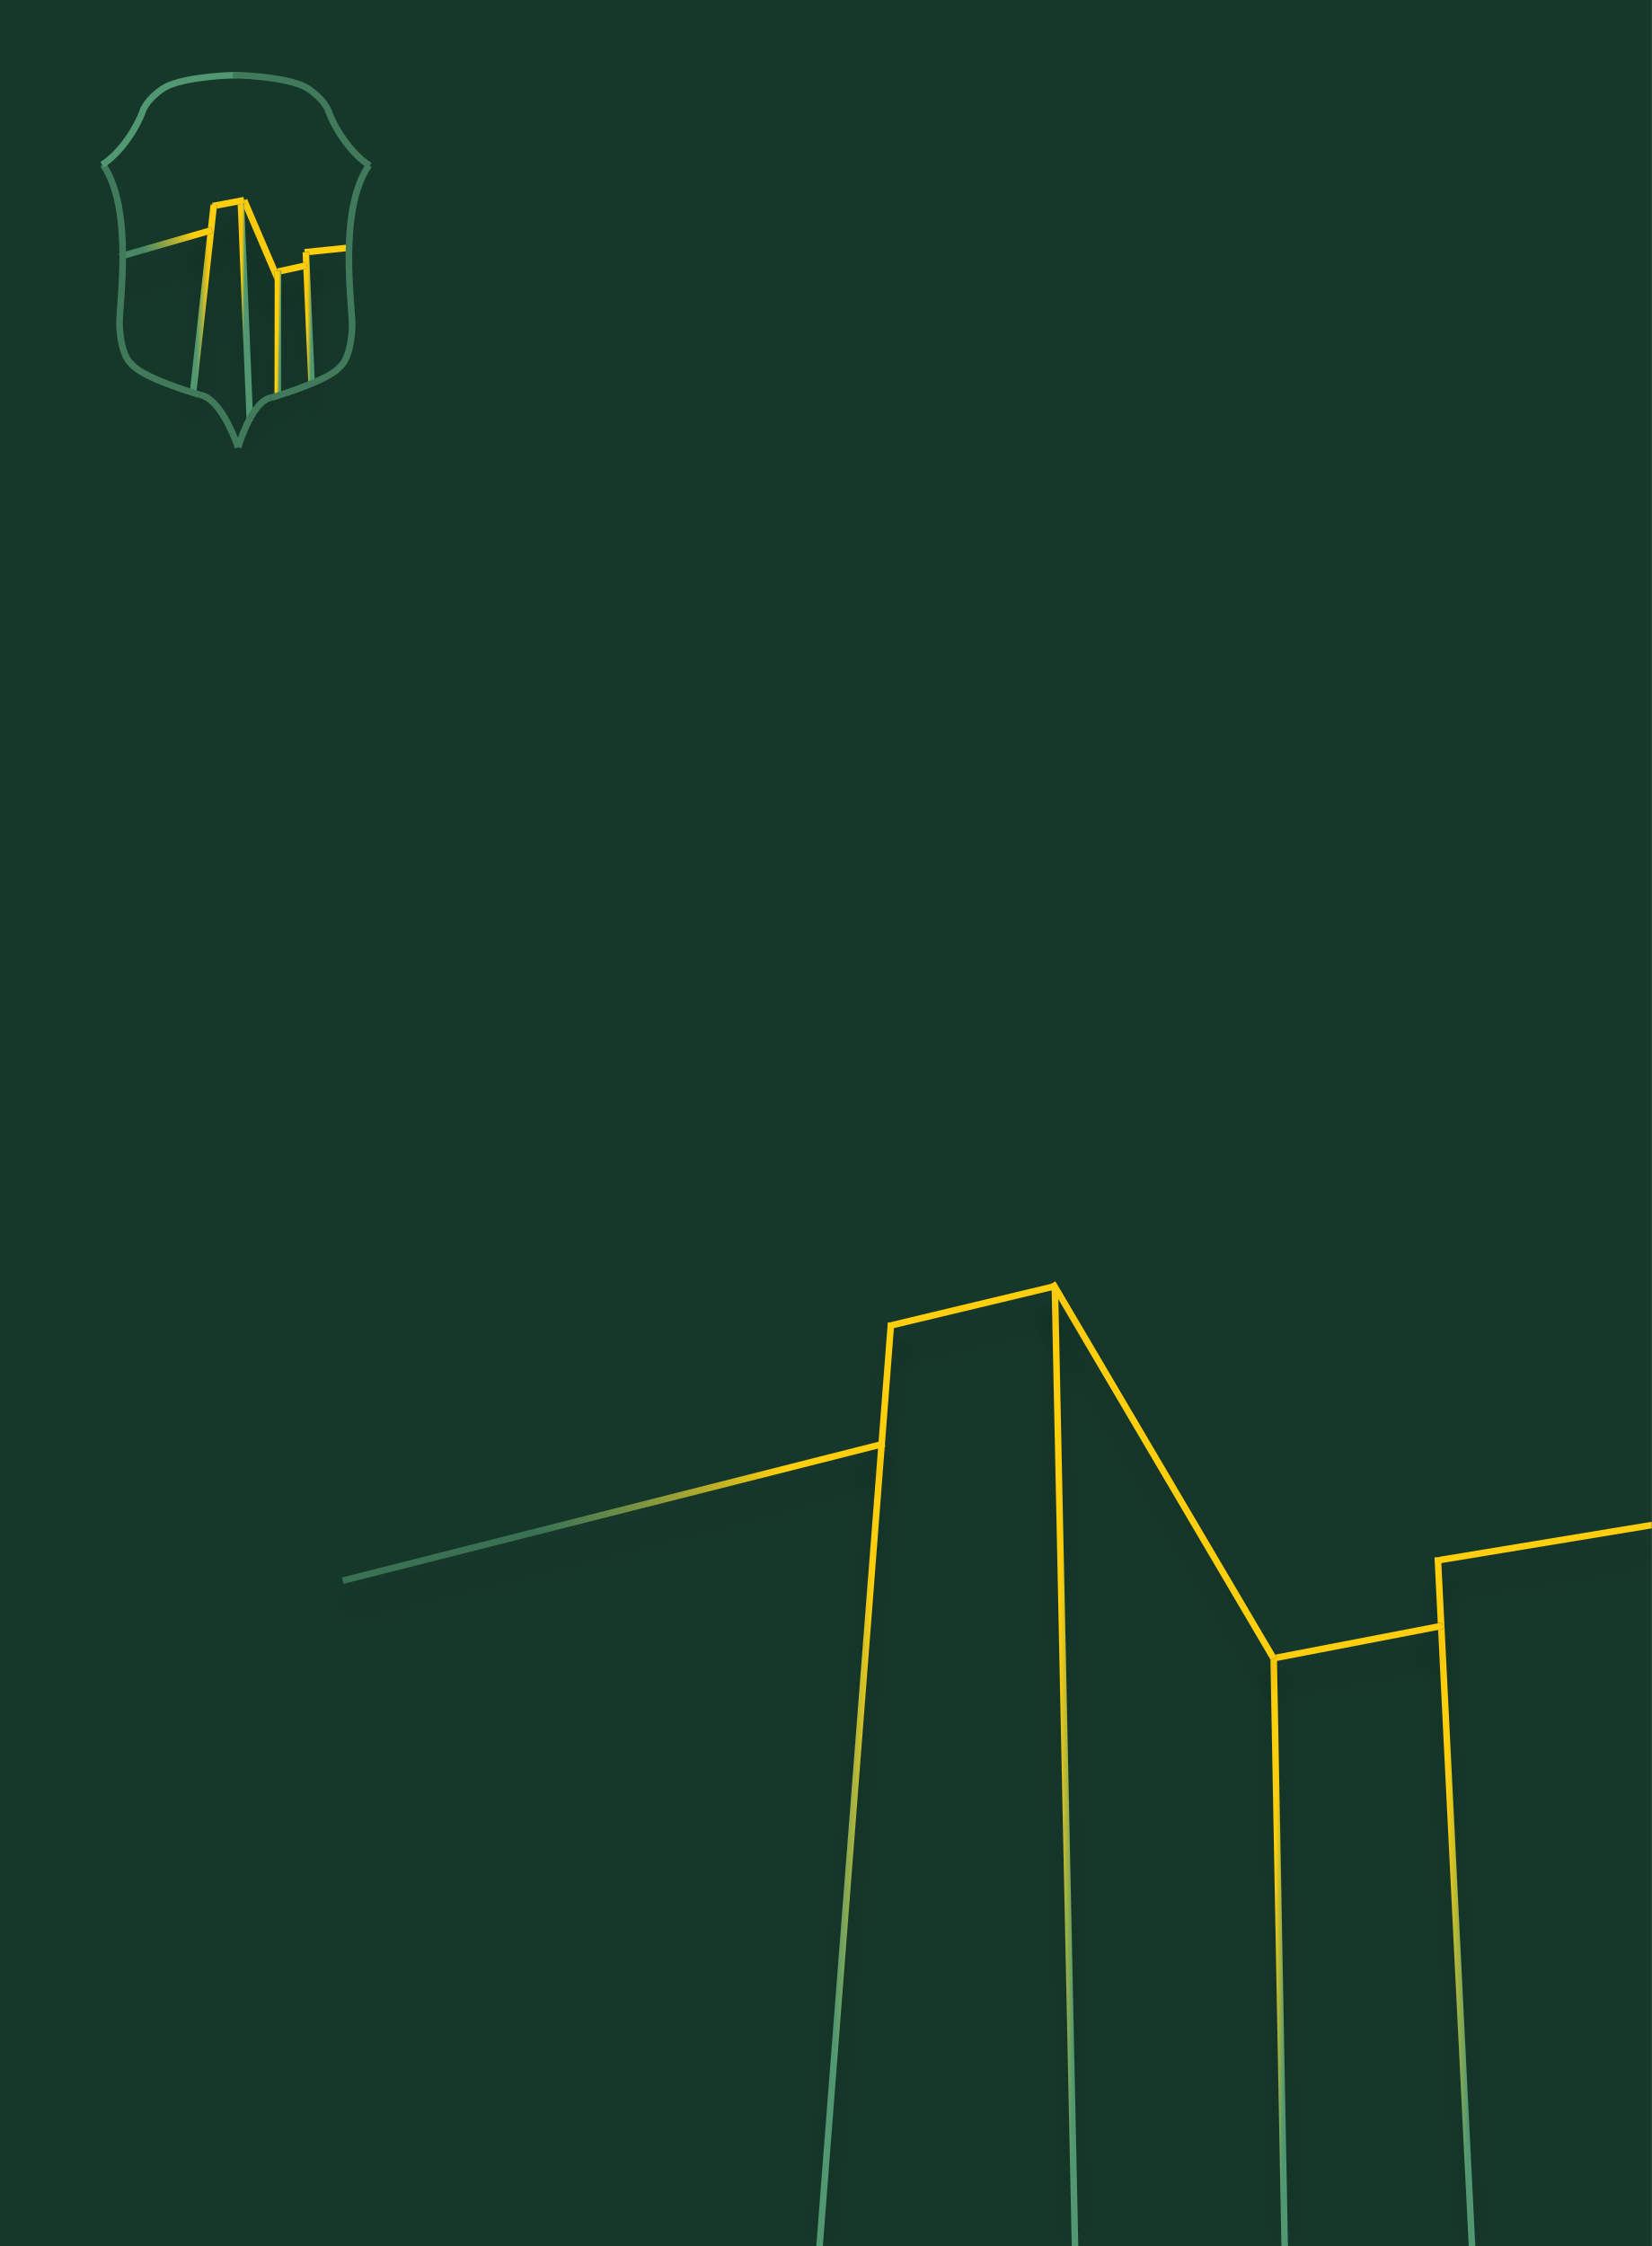
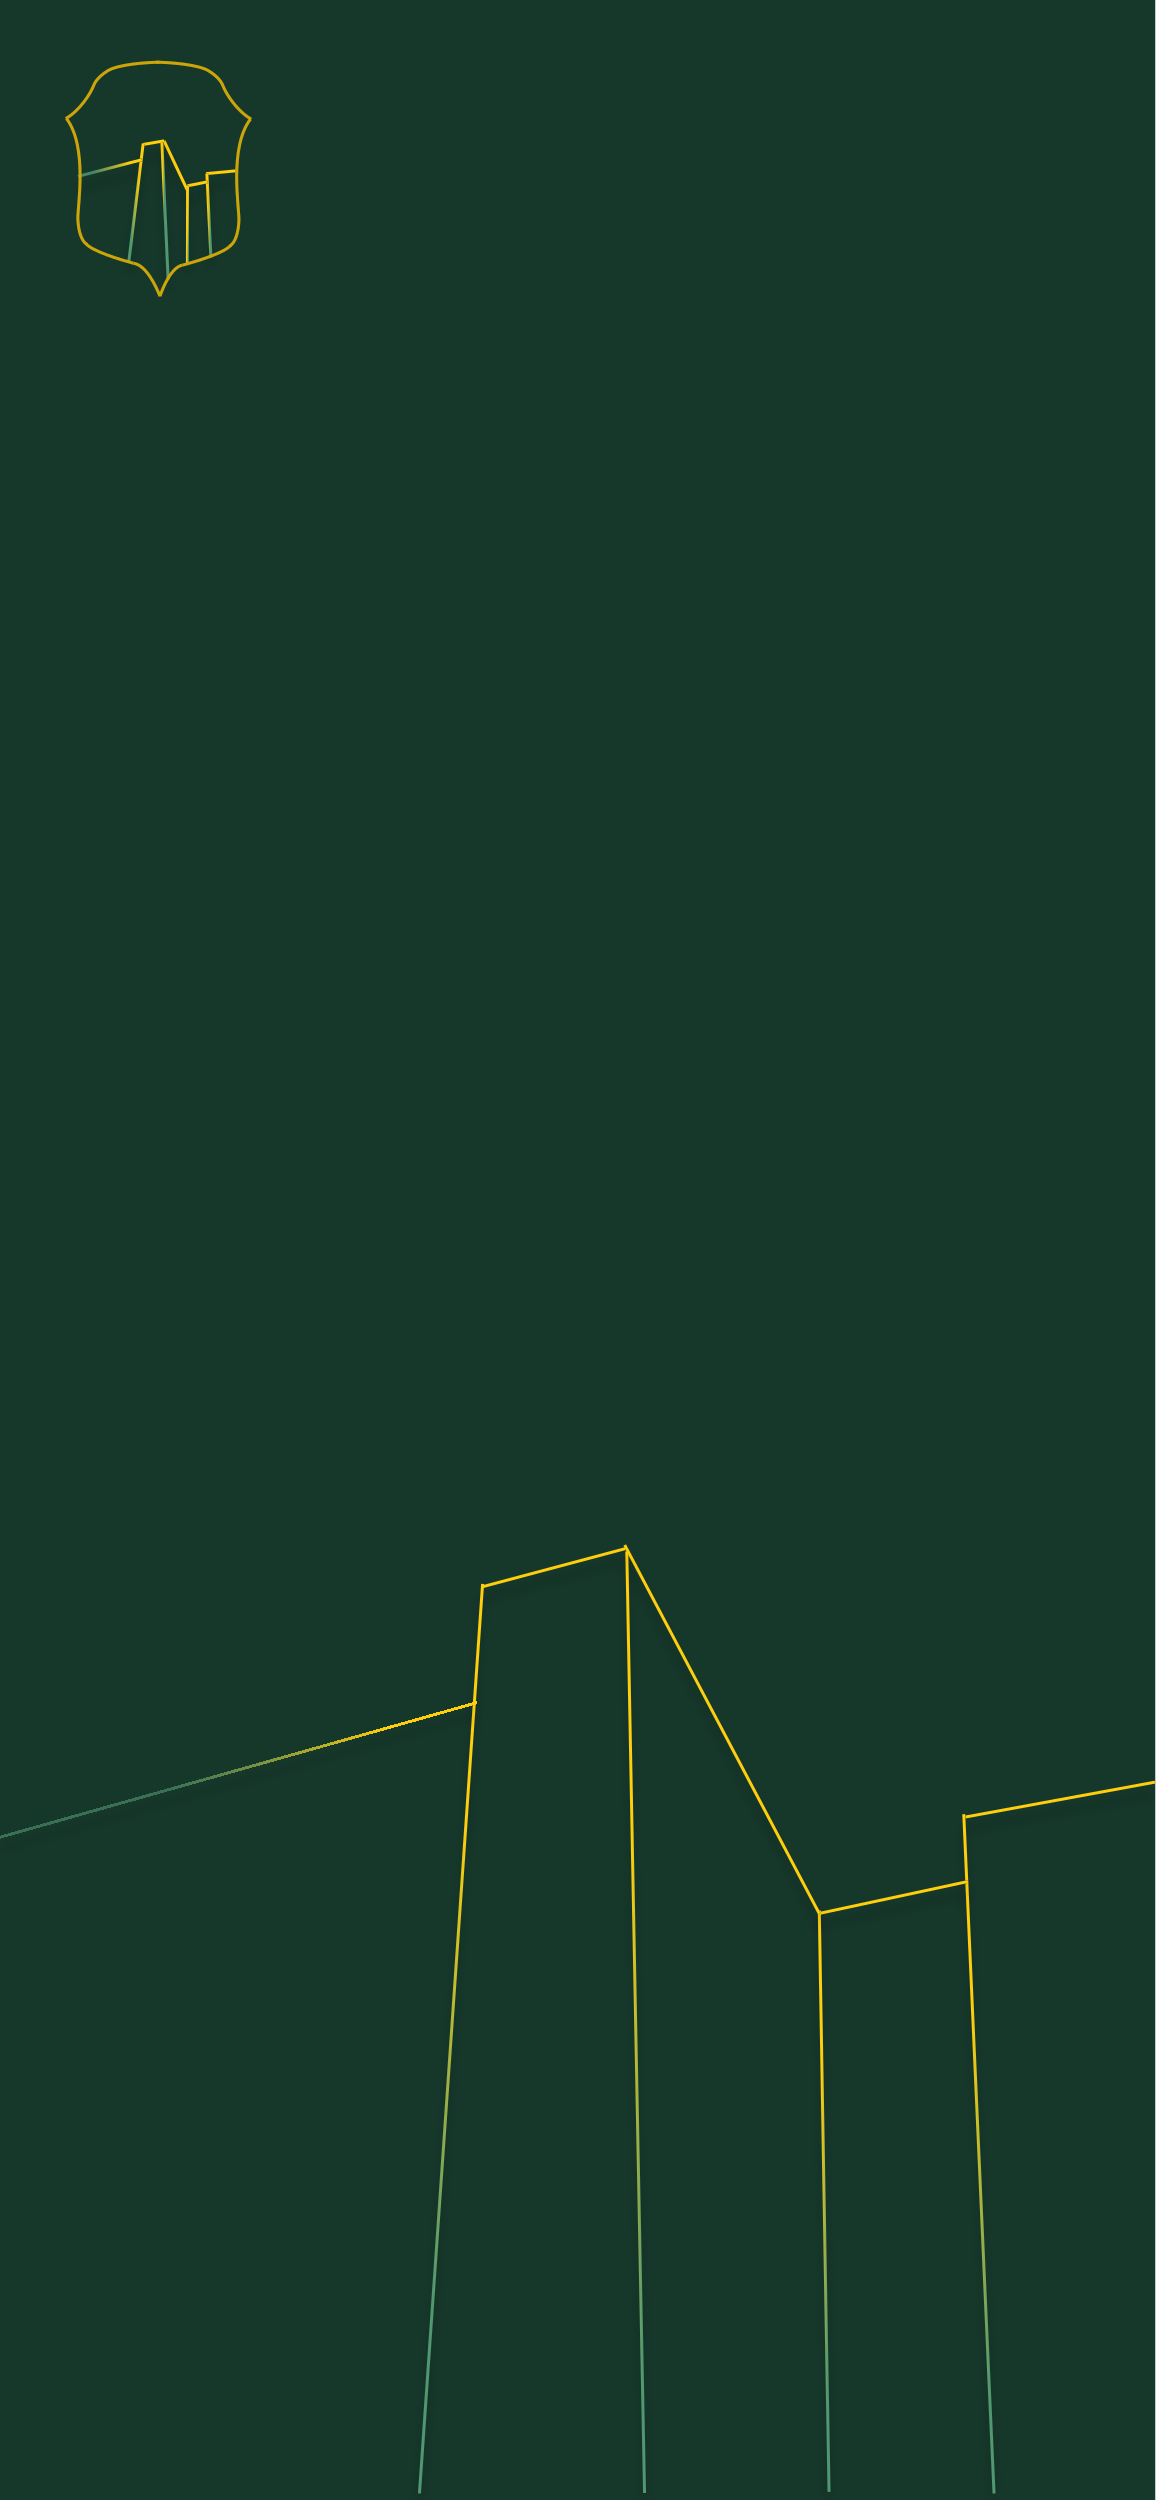
- <svg xmlns="http://www.w3.org/2000/svg" width="253" height="344" viewBox="0 0 253 344" fill="none">
-   <g clip-path="url(#clip0_602_2)">
-     <path d="M253 0H0V344H253V0Z" fill="#16382B" stroke="#16382B" />
-     <g filter="url(#filter0_d_602_2)">
-       <path d="M253.497 233.5L220.556 238.935" stroke="#16382B" />
-       <path d="M253.497 233.5L220.556 238.935" stroke="#FFCE0C" />
-     </g>
-     <g filter="url(#filter1_d_602_2)">
-       <path d="M220.232 238.5L225.5 344.5" stroke="url(#paint0_linear_602_2)" />
-     </g>
-     <g filter="url(#filter2_d_602_2)">
-       <path d="M220.964 249L195 254" stroke="#16382B" />
-       <path d="M220.964 249L195 254" stroke="#FFCE0C" />
-     </g>
-     <g filter="url(#filter3_d_602_2)">
-       <path d="M195.087 253.503L196.784 344.247" stroke="url(#paint1_linear_602_2)" />
-     </g>
-     <g filter="url(#filter4_d_602_2)">
-       <path d="M161.225 196.5L195.09 254.016" stroke="#16382B" />
-       <path d="M161.225 196.5L195.09 254.016" stroke="#FFCE0C" />
-     </g>
-     <g filter="url(#filter5_d_602_2)">
-       <path d="M161.585 197.5L164.674 344.427" stroke="url(#paint2_linear_602_2)" />
-     </g>
-     <g filter="url(#filter6_d_602_2)">
-       <path d="M161.296 197.072L136.5 203" stroke="#FFCE0C" />
-     </g>
-     <g filter="url(#filter7_d_602_2)">
-       <path d="M136.49 202.57L125.5 344.497" stroke="url(#paint3_linear_602_2)" />
-     </g>
-     <g filter="url(#filter8_d_602_2)">
-       <path d="M135.5 221.094L94 231.594L52.5 242.094" stroke="url(#paint4_linear_602_2)" />
-     </g>
-     <g filter="url(#filter9_d_602_2)">
-       <path d="M53.223 37.964L46.68 38.636" stroke="#16382B" />
-       <path d="M53.223 37.964L46.68 38.636" stroke="#FFCE0C" />
-     </g>
-     <g filter="url(#filter10_d_602_2)">
-       <path d="M46.849 38.61L47.744 59.077" stroke="#16382B" />
-       <path d="M46.849 38.61L47.744 59.077" stroke="url(#paint5_linear_602_2)" />
-     </g>
-     <g filter="url(#filter11_d_602_2)">
-       <path d="M46.974 40.637L42.562 41.603" stroke="#16382B" />
-       <path d="M46.974 40.637L42.562 41.603" stroke="#FFCE0C" />
-     </g>
-     <g filter="url(#filter12_d_602_2)">
-       <path d="M37.384 30.656L42.547 42.714" stroke="#16382B" />
-       <path d="M37.384 30.656L42.547 42.714" stroke="#FFCE0C" />
-     </g>
-     <g filter="url(#filter13_d_602_2)">
-       <path d="M36.883 30.693L38.276 64.429" stroke="#16382B" />
-       <path d="M36.883 30.693L38.276 64.429" stroke="url(#paint6_linear_602_2)" />
-     </g>
-     <g filter="url(#filter14_d_602_2)">
-       <path d="M37.384 30.656L32.582 31.565" stroke="#16382B" />
-       <path d="M37.384 30.656L32.582 31.565" stroke="url(#paint7_linear_602_2)" />
-     </g>
-     <g filter="url(#filter15_d_602_2)">
-       <path d="M32.753 31.361L29.548 60.34" stroke="#16382B" />
-       <path d="M32.753 31.361L29.548 60.34" stroke="url(#paint8_linear_602_2)" />
-     </g>
-     <g filter="url(#filter16_d_602_2)">
-       <path d="M32.451 35.249L25.399 37.276L18.347 39.304" stroke="#16382B" />
-       <path d="M32.451 35.249L25.399 37.276L18.347 39.304" stroke="url(#paint9_linear_602_2)" />
-     </g>
-     <g filter="url(#filter17_d_602_2)">
-       <path d="M42.576 41.507L42.546 60.357" stroke="#16382B" />
-       <path d="M42.576 41.507L42.546 60.357" stroke="url(#paint10_linear_602_2)" />
-     </g>
-     <path d="M15.779 25.211C20.564 32.149 18.203 46.83 18.308 49.693C18.412 52.556 19.046 54.904 20.217 55.825" stroke="#519872" />
-     <path d="M15.779 25.211C20.564 32.149 18.203 46.83 18.308 49.693C18.412 52.556 19.046 54.904 20.217 55.825" stroke="black" stroke-opacity="0.2" />
-     <path d="M15.639 25.232C18.784 23.263 21.143 19.057 21.798 17.2C21.973 16.639 22.637 15.127 24.943 13.573C27.249 12.018 33.504 11.543 36.343 11.5" stroke="#519872" />
-     <path d="M36.475 68.5C35.627 66.181 33.471 60.913 30.578 60.468" stroke="#519872" />
-     <path d="M36.475 68.5C35.627 66.181 33.471 60.913 30.578 60.468" stroke="black" stroke-opacity="0.2" />
-     <path d="M30.578 60.468C27.675 59.604 21.332 57.485 20.095 55.675" stroke="#519872" />
-     <path d="M30.578 60.468C27.675 59.604 21.332 57.485 20.095 55.675" stroke="black" stroke-opacity="0.2" />
-     <path d="M56.499 25.337C51.654 32.339 54.045 47.154 53.939 50.044C53.833 52.933 53.191 55.302 52.005 56.232" stroke="#519872" />
-     <path d="M56.499 25.337C51.654 32.339 54.045 47.154 53.939 50.044C53.833 52.933 53.191 55.302 52.005 56.232" stroke="black" stroke-opacity="0.2" />
-     <path d="M56.641 25.358C53.456 23.371 51.068 19.126 50.404 17.252C50.227 16.686 49.555 15.161 47.22 13.592C44.885 12.023 38.551 11.544 35.676 11.5" stroke="#519872" />
-     <path d="M56.641 25.358C53.456 23.371 51.068 19.126 50.404 17.252C50.227 16.686 49.555 15.161 47.22 13.592C44.885 12.023 38.551 11.544 35.676 11.5" stroke="black" stroke-opacity="0.2" />
-     <path d="M36.475 68.5C37.18 66.16 39.08 61.367 41.486 60.917" stroke="#519872" />
-     <path d="M36.475 68.5C37.18 66.16 39.08 61.367 41.486 60.917" stroke="black" stroke-opacity="0.2" />
-     <path d="M41.514 60.917C44.454 60.046 50.877 57.907 52.129 56.08" stroke="#519872" />
-     <path d="M41.514 60.917C44.454 60.046 50.877 57.907 52.129 56.08" stroke="black" stroke-opacity="0.2" />
+ <svg xmlns="http://www.w3.org/2000/svg" width="390" height="844" viewBox="0 0 390 844" fill="none">
+   <g clip-path="url(#clip0_607_37)">
+     <rect width="390" height="844" fill="white" />
+     <rect width="390" height="844" fill="#16382B" />
+     <g filter="url(#filter0_d_607_37)">
+       <path d="M79.569 57.678L69.584 58.609" stroke="#16382B" />
+       <path d="M79.569 57.678L69.584 58.609" stroke="#FFCE0C" />
+     </g>
+     <g filter="url(#filter1_d_607_37)">
+       <path d="M69.842 58.573L71.208 86.94" stroke="#16382B" />
+       <path d="M69.842 58.573L71.208 86.94" stroke="url(#paint0_linear_607_37)" />
+     </g>
+     <g filter="url(#filter2_d_607_37)">
+       <path d="M70.031 61.383L63.298 62.721" stroke="#16382B" />
+       <path d="M70.031 61.383L63.298 62.721" stroke="#FFCE0C" />
+     </g>
+     <g filter="url(#filter3_d_607_37)">
+       <path d="M55.397 47.549L63.276 64.262" stroke="#16382B" />
+       <path d="M55.397 47.549L63.276 64.262" stroke="#FFCE0C" />
+     </g>
+     <g filter="url(#filter4_d_607_37)">
+       <path d="M54.633 47.601L56.759 94.357" stroke="#16382B" />
+       <path d="M54.633 47.601L56.759 94.357" stroke="url(#paint1_linear_607_37)" />
+     </g>
+     <g filter="url(#filter5_d_607_37)">
+       <path d="M55.397 47.549L48.069 48.809" stroke="#16382B" />
+       <path d="M55.397 47.549L48.069 48.809" stroke="url(#paint2_linear_607_37)" />
+     </g>
+     <g filter="url(#filter6_d_607_37)">
+       <path d="M48.33 48.527L43.439 88.69" stroke="#16382B" />
+       <path d="M48.33 48.527L43.439 88.69" stroke="url(#paint3_linear_607_37)" />
+     </g>
+     <g filter="url(#filter7_d_607_37)">
+       <path d="M47.868 53.915L37.106 56.725L26.344 59.535" stroke="#16382B" />
+       <path d="M47.868 53.915L37.106 56.725L26.344 59.535" stroke="url(#paint4_linear_607_37)" />
+     </g>
+     <g filter="url(#filter8_d_607_37)">
+       <path d="M63.321 62.588L63.275 88.714" stroke="#16382B" />
+       <path d="M63.321 62.588L63.275 88.714" stroke="url(#paint5_linear_607_37)" />
+     </g>
+     <path d="M22.426 40.004C29.729 49.619 26.125 69.966 26.285 73.934C26.445 77.903 27.412 81.156 29.199 82.433" stroke="#FFCE0C" />
+     <path d="M22.426 40.004C29.729 49.619 26.125 69.966 26.285 73.934C26.445 77.903 27.412 81.156 29.199 82.433" stroke="black" stroke-opacity="0.2" />
+     <path d="M22.212 40.032C27.012 37.303 30.612 31.474 31.611 28.9C31.878 28.122 32.891 26.027 36.411 23.873C39.931 21.718 49.476 21.06 53.809 21" stroke="#FFCE0C" />
+     <path d="M22.212 40.032C27.012 37.303 30.612 31.474 31.611 28.9C31.878 28.122 32.891 26.027 36.411 23.873C39.931 21.718 49.476 21.06 53.809 21" stroke="black" stroke-opacity="0.2" />
+     <path d="M54.009 100C52.715 96.786 49.426 89.485 45.01 88.868" stroke="#FFCE0C" />
+     <path d="M54.009 100C52.715 96.786 49.426 89.485 45.01 88.868" stroke="black" stroke-opacity="0.2" />
+     <path d="M45.01 88.868C40.58 87.671 30.899 84.733 29.012 82.225" stroke="#FFCE0C" />
+     <path d="M45.01 88.868C40.58 87.671 30.899 84.733 29.012 82.225" stroke="black" stroke-opacity="0.2" />
+     <path d="M84.569 40.178C77.174 49.882 80.824 70.415 80.662 74.42C80.499 78.425 79.52 81.708 77.71 82.996" stroke="#FFCE0C" />
+     <path d="M84.569 40.178C77.174 49.882 80.824 70.415 80.662 74.42C80.499 78.425 79.52 81.708 77.71 82.996" stroke="black" stroke-opacity="0.2" />
+     <path d="M84.785 40.206C79.925 37.452 76.28 31.57 75.267 28.973C74.997 28.187 73.971 26.073 70.407 23.899C66.843 21.725 57.177 21.06 52.79 21" stroke="#FFCE0C" />
+     <path d="M84.785 40.206C79.925 37.452 76.28 31.57 75.267 28.973C74.997 28.187 73.971 26.073 70.407 23.899C66.843 21.725 57.177 21.06 52.79 21" stroke="black" stroke-opacity="0.2" />
+     <path d="M54.01 100C55.086 96.756 57.986 90.114 61.657 89.491" stroke="#FFCE0C" />
+     <path d="M54.01 100C55.086 96.756 57.986 90.114 61.657 89.491" stroke="black" stroke-opacity="0.2" />
+     <path d="M61.7 89.491C66.186 88.283 75.988 85.318 77.899 82.787" stroke="#FFCE0C" />
+     <path d="M61.7 89.491C66.186 88.283 75.988 85.318 77.899 82.787" stroke="black" stroke-opacity="0.2" />
+     <g filter="url(#filter9_d_607_37)">
+       <path d="M389.891 601.65L325.993 613.409" stroke="#16382B" />
+       <path d="M389.891 601.65L325.993 613.409" stroke="#FFCE0C" />
+     </g>
+     <g filter="url(#filter10_d_607_37)">
+       <path d="M325.365 612.468L335.584 841.796" stroke="url(#paint6_linear_607_37)" />
+     </g>
+     <g filter="url(#filter11_d_607_37)">
+       <path d="M326.785 635.184L276.42 646.001" stroke="#16382B" />
+       <path d="M326.785 635.184L276.42 646.001" stroke="#FFCE0C" />
+     </g>
+     <g filter="url(#filter12_d_607_37)">
+       <path d="M276.588 644.926L279.88 841.247" stroke="url(#paint7_linear_607_37)" />
+     </g>
+     <g filter="url(#filter13_d_607_37)">
+       <path d="M210.904 521.602L276.594 646.035" stroke="#16382B" />
+       <path d="M210.904 521.602L276.594 646.035" stroke="#FFCE0C" />
+     </g>
+     <g filter="url(#filter14_d_607_37)">
+       <path d="M211.602 523.765L217.594 841.638" stroke="url(#paint8_linear_607_37)" />
+     </g>
+     <g filter="url(#filter15_d_607_37)">
+       <path d="M211.041 522.839L162.942 535.664" stroke="#FFCE0C" />
+     </g>
+     <g filter="url(#filter16_d_607_37)">
+       <path d="M162.923 534.734L141.604 841.788" stroke="url(#paint9_linear_607_37)" />
+     </g>
+     <g filter="url(#filter17_d_607_37)">
+       <path d="M161.002 574.809L80.501 597.526L-0 620.242" stroke="url(#paint10_linear_607_37)" shape-rendering="crispEdges" />
+     </g>
  </g>
  <defs>
-     <filter id="filter0_d_602_2" x="216.475" y="233.007" width="41.104" height="14.422" filterUnits="userSpaceOnUse" color-interpolation-filters="sRGB">
-       <feFlood flood-opacity="0" result="BackgroundImageFix" />
-       <feColorMatrix in="SourceAlpha" type="matrix" values="0 0 0 0 0 0 0 0 0 0 0 0 0 0 0 0 0 0 127 0" result="hardAlpha" />
-       <feOffset dy="4" />
-       <feGaussianBlur stdDeviation="2" />
-       <feComposite in2="hardAlpha" operator="out" />
-       <feColorMatrix type="matrix" values="0 0 0 0 0 0 0 0 0 0 0 0 0 0 0 0 0 0 0.25 0" />
-       <feBlend mode="normal" in2="BackgroundImageFix" result="effect1_dropShadow_602_2" />
-       <feBlend mode="normal" in="SourceGraphic" in2="effect1_dropShadow_602_2" result="shape" />
-     </filter>
-     <filter id="filter1_d_602_2" x="215.732" y="238.475" width="14.267" height="114.05" filterUnits="userSpaceOnUse" color-interpolation-filters="sRGB">
-       <feFlood flood-opacity="0" result="BackgroundImageFix" />
-       <feColorMatrix in="SourceAlpha" type="matrix" values="0 0 0 0 0 0 0 0 0 0 0 0 0 0 0 0 0 0 127 0" result="hardAlpha" />
-       <feOffset dy="4" />
-       <feGaussianBlur stdDeviation="2" />
-       <feComposite in2="hardAlpha" operator="out" />
-       <feColorMatrix type="matrix" values="0 0 0 0 0 0 0 0 0 0 0 0 0 0 0 0 0 0 0.25 0" />
-       <feBlend mode="normal" in2="BackgroundImageFix" result="effect1_dropShadow_602_2" />
-       <feBlend mode="normal" in="SourceGraphic" in2="effect1_dropShadow_602_2" result="shape" />
-     </filter>
-     <filter id="filter2_d_602_2" x="190.905" y="248.509" width="34.153" height="13.982" filterUnits="userSpaceOnUse" color-interpolation-filters="sRGB">
-       <feFlood flood-opacity="0" result="BackgroundImageFix" />
-       <feColorMatrix in="SourceAlpha" type="matrix" values="0 0 0 0 0 0 0 0 0 0 0 0 0 0 0 0 0 0 127 0" result="hardAlpha" />
-       <feOffset dy="4" />
-       <feGaussianBlur stdDeviation="2" />
-       <feComposite in2="hardAlpha" operator="out" />
-       <feColorMatrix type="matrix" values="0 0 0 0 0 0 0 0 0 0 0 0 0 0 0 0 0 0 0.25 0" />
-       <feBlend mode="normal" in2="BackgroundImageFix" result="effect1_dropShadow_602_2" />
-       <feBlend mode="normal" in="SourceGraphic" in2="effect1_dropShadow_602_2" result="shape" />
-     </filter>
-     <filter id="filter3_d_602_2" x="190.587" y="253.494" width="10.697" height="98.763" filterUnits="userSpaceOnUse" color-interpolation-filters="sRGB">
-       <feFlood flood-opacity="0" result="BackgroundImageFix" />
-       <feColorMatrix in="SourceAlpha" type="matrix" values="0 0 0 0 0 0 0 0 0 0 0 0 0 0 0 0 0 0 127 0" result="hardAlpha" />
-       <feOffset dy="4" />
-       <feGaussianBlur stdDeviation="2" />
-       <feComposite in2="hardAlpha" operator="out" />
-       <feColorMatrix type="matrix" values="0 0 0 0 0 0 0 0 0 0 0 0 0 0 0 0 0 0 0.25 0" />
-       <feBlend mode="normal" in2="BackgroundImageFix" result="effect1_dropShadow_602_2" />
-       <feBlend mode="normal" in="SourceGraphic" in2="effect1_dropShadow_602_2" result="shape" />
-     </filter>
-     <filter id="filter4_d_602_2" x="156.794" y="196.246" width="42.727" height="66.023" filterUnits="userSpaceOnUse" color-interpolation-filters="sRGB">
-       <feFlood flood-opacity="0" result="BackgroundImageFix" />
-       <feColorMatrix in="SourceAlpha" type="matrix" values="0 0 0 0 0 0 0 0 0 0 0 0 0 0 0 0 0 0 127 0" result="hardAlpha" />
-       <feOffset dy="4" />
-       <feGaussianBlur stdDeviation="2" />
-       <feComposite in2="hardAlpha" operator="out" />
-       <feColorMatrix type="matrix" values="0 0 0 0 0 0 0 0 0 0 0 0 0 0 0 0 0 0 0.25 0" />
-       <feBlend mode="normal" in2="BackgroundImageFix" result="effect1_dropShadow_602_2" />
-       <feBlend mode="normal" in="SourceGraphic" in2="effect1_dropShadow_602_2" result="shape" />
-     </filter>
-     <filter id="filter5_d_602_2" x="157.085" y="197.49" width="12.089" height="154.948" filterUnits="userSpaceOnUse" color-interpolation-filters="sRGB">
-       <feFlood flood-opacity="0" result="BackgroundImageFix" />
-       <feColorMatrix in="SourceAlpha" type="matrix" values="0 0 0 0 0 0 0 0 0 0 0 0 0 0 0 0 0 0 127 0" result="hardAlpha" />
-       <feOffset dy="4" />
-       <feGaussianBlur stdDeviation="2" />
-       <feComposite in2="hardAlpha" operator="out" />
-       <feColorMatrix type="matrix" values="0 0 0 0 0 0 0 0 0 0 0 0 0 0 0 0 0 0 0.25 0" />
-       <feBlend mode="normal" in2="BackgroundImageFix" result="effect1_dropShadow_602_2" />
-       <feBlend mode="normal" in="SourceGraphic" in2="effect1_dropShadow_602_2" result="shape" />
-     </filter>
-     <filter id="filter6_d_602_2" x="132.384" y="196.586" width="33.028" height="14.901" filterUnits="userSpaceOnUse" color-interpolation-filters="sRGB">
-       <feFlood flood-opacity="0" result="BackgroundImageFix" />
-       <feColorMatrix in="SourceAlpha" type="matrix" values="0 0 0 0 0 0 0 0 0 0 0 0 0 0 0 0 0 0 127 0" result="hardAlpha" />
-       <feOffset dy="4" />
-       <feGaussianBlur stdDeviation="2" />
-       <feComposite in2="hardAlpha" operator="out" />
-       <feColorMatrix type="matrix" values="0 0 0 0 0 0 0 0 0 0 0 0 0 0 0 0 0 0 0.25 0" />
-       <feBlend mode="normal" in2="BackgroundImageFix" result="effect1_dropShadow_602_2" />
-       <feBlend mode="normal" in="SourceGraphic" in2="effect1_dropShadow_602_2" result="shape" />
-     </filter>
-     <filter id="filter7_d_602_2" x="121.001" y="202.531" width="19.987" height="150.004" filterUnits="userSpaceOnUse" color-interpolation-filters="sRGB">
-       <feFlood flood-opacity="0" result="BackgroundImageFix" />
-       <feColorMatrix in="SourceAlpha" type="matrix" values="0 0 0 0 0 0 0 0 0 0 0 0 0 0 0 0 0 0 127 0" result="hardAlpha" />
-       <feOffset dy="4" />
-       <feGaussianBlur stdDeviation="2" />
-       <feComposite in2="hardAlpha" operator="out" />
-       <feColorMatrix type="matrix" values="0 0 0 0 0 0 0 0 0 0 0 0 0 0 0 0 0 0 0.25 0" />
-       <feBlend mode="normal" in2="BackgroundImageFix" result="effect1_dropShadow_602_2" />
-       <feBlend mode="normal" in="SourceGraphic" in2="effect1_dropShadow_602_2" result="shape" />
-     </filter>
-     <filter id="filter8_d_602_2" x="48.377" y="220.609" width="91.245" height="29.969" filterUnits="userSpaceOnUse" color-interpolation-filters="sRGB">
-       <feFlood flood-opacity="0" result="BackgroundImageFix" />
-       <feColorMatrix in="SourceAlpha" type="matrix" values="0 0 0 0 0 0 0 0 0 0 0 0 0 0 0 0 0 0 127 0" result="hardAlpha" />
-       <feOffset dy="4" />
-       <feGaussianBlur stdDeviation="2" />
-       <feComposite in2="hardAlpha" operator="out" />
-       <feColorMatrix type="matrix" values="0 0 0 0 0 0 0 0 0 0 0 0 0 0 0 0 0 0 0.25 0" />
-       <feBlend mode="normal" in2="BackgroundImageFix" result="effect1_dropShadow_602_2" />
-       <feBlend mode="normal" in="SourceGraphic" in2="effect1_dropShadow_602_2" result="shape" />
-     </filter>
-     <filter id="filter9_d_602_2" x="42.629" y="37.467" width="14.645" height="9.667" filterUnits="userSpaceOnUse" color-interpolation-filters="sRGB">
-       <feFlood flood-opacity="0" result="BackgroundImageFix" />
-       <feColorMatrix in="SourceAlpha" type="matrix" values="0 0 0 0 0 0 0 0 0 0 0 0 0 0 0 0 0 0 127 0" result="hardAlpha" />
-       <feOffset dy="4" />
-       <feGaussianBlur stdDeviation="2" />
-       <feComposite in2="hardAlpha" operator="out" />
-       <feColorMatrix type="matrix" values="0 0 0 0 0 0 0 0 0 0 0 0 0 0 0 0 0 0 0.25 0" />
-       <feBlend mode="normal" in2="BackgroundImageFix" result="effect1_dropShadow_602_2" />
-       <feBlend mode="normal" in="SourceGraphic" in2="effect1_dropShadow_602_2" result="shape" />
-     </filter>
-     <filter id="filter10_d_602_2" x="42.35" y="38.588" width="9.894" height="28.511" filterUnits="userSpaceOnUse" color-interpolation-filters="sRGB">
-       <feFlood flood-opacity="0" result="BackgroundImageFix" />
-       <feColorMatrix in="SourceAlpha" type="matrix" values="0 0 0 0 0 0 0 0 0 0 0 0 0 0 0 0 0 0 127 0" result="hardAlpha" />
-       <feOffset dy="4" />
-       <feGaussianBlur stdDeviation="2" />
-       <feComposite in2="hardAlpha" operator="out" />
-       <feColorMatrix type="matrix" values="0 0 0 0 0 0 0 0 0 0 0 0 0 0 0 0 0 0 0.25 0" />
-       <feBlend mode="normal" in2="BackgroundImageFix" result="effect1_dropShadow_602_2" />
-       <feBlend mode="normal" in="SourceGraphic" in2="effect1_dropShadow_602_2" result="shape" />
-     </filter>
-     <filter id="filter11_d_602_2" x="38.455" y="40.149" width="12.626" height="9.943" filterUnits="userSpaceOnUse" color-interpolation-filters="sRGB">
-       <feFlood flood-opacity="0" result="BackgroundImageFix" />
-       <feColorMatrix in="SourceAlpha" type="matrix" values="0 0 0 0 0 0 0 0 0 0 0 0 0 0 0 0 0 0 127 0" result="hardAlpha" />
-       <feOffset dy="4" />
-       <feGaussianBlur stdDeviation="2" />
-       <feComposite in2="hardAlpha" operator="out" />
-       <feColorMatrix type="matrix" values="0 0 0 0 0 0 0 0 0 0 0 0 0 0 0 0 0 0 0.25 0" />
-       <feBlend mode="normal" in2="BackgroundImageFix" result="effect1_dropShadow_602_2" />
-       <feBlend mode="normal" in="SourceGraphic" in2="effect1_dropShadow_602_2" result="shape" />
-     </filter>
-     <filter id="filter12_d_602_2" x="32.925" y="30.459" width="14.082" height="20.451" filterUnits="userSpaceOnUse" color-interpolation-filters="sRGB">
-       <feFlood flood-opacity="0" result="BackgroundImageFix" />
-       <feColorMatrix in="SourceAlpha" type="matrix" values="0 0 0 0 0 0 0 0 0 0 0 0 0 0 0 0 0 0 127 0" result="hardAlpha" />
-       <feOffset dy="4" />
-       <feGaussianBlur stdDeviation="2" />
-       <feComposite in2="hardAlpha" operator="out" />
-       <feColorMatrix type="matrix" values="0 0 0 0 0 0 0 0 0 0 0 0 0 0 0 0 0 0 0.25 0" />
-       <feBlend mode="normal" in2="BackgroundImageFix" result="effect1_dropShadow_602_2" />
-       <feBlend mode="normal" in="SourceGraphic" in2="effect1_dropShadow_602_2" result="shape" />
-     </filter>
-     <filter id="filter13_d_602_2" x="32.384" y="30.672" width="10.392" height="41.777" filterUnits="userSpaceOnUse" color-interpolation-filters="sRGB">
-       <feFlood flood-opacity="0" result="BackgroundImageFix" />
-       <feColorMatrix in="SourceAlpha" type="matrix" values="0 0 0 0 0 0 0 0 0 0 0 0 0 0 0 0 0 0 127 0" result="hardAlpha" />
-       <feOffset dy="4" />
-       <feGaussianBlur stdDeviation="2" />
-       <feComposite in2="hardAlpha" operator="out" />
-       <feColorMatrix type="matrix" values="0 0 0 0 0 0 0 0 0 0 0 0 0 0 0 0 0 0 0.25 0" />
-       <feBlend mode="normal" in2="BackgroundImageFix" result="effect1_dropShadow_602_2" />
-       <feBlend mode="normal" in="SourceGraphic" in2="effect1_dropShadow_602_2" result="shape" />
-     </filter>
-     <filter id="filter14_d_602_2" x="28.489" y="30.165" width="12.988" height="9.892" filterUnits="userSpaceOnUse" color-interpolation-filters="sRGB">
-       <feFlood flood-opacity="0" result="BackgroundImageFix" />
-       <feColorMatrix in="SourceAlpha" type="matrix" values="0 0 0 0 0 0 0 0 0 0 0 0 0 0 0 0 0 0 127 0" result="hardAlpha" />
-       <feOffset dy="4" />
-       <feGaussianBlur stdDeviation="2" />
-       <feComposite in2="hardAlpha" operator="out" />
-       <feColorMatrix type="matrix" values="0 0 0 0 0 0 0 0 0 0 0 0 0 0 0 0 0 0 0.25 0" />
-       <feBlend mode="normal" in2="BackgroundImageFix" result="effect1_dropShadow_602_2" />
-       <feBlend mode="normal" in="SourceGraphic" in2="effect1_dropShadow_602_2" result="shape" />
-     </filter>
-     <filter id="filter15_d_602_2" x="25.051" y="31.306" width="12.199" height="37.089" filterUnits="userSpaceOnUse" color-interpolation-filters="sRGB">
-       <feFlood flood-opacity="0" result="BackgroundImageFix" />
-       <feColorMatrix in="SourceAlpha" type="matrix" values="0 0 0 0 0 0 0 0 0 0 0 0 0 0 0 0 0 0 127 0" result="hardAlpha" />
-       <feOffset dy="4" />
-       <feGaussianBlur stdDeviation="2" />
-       <feComposite in2="hardAlpha" operator="out" />
-       <feColorMatrix type="matrix" values="0 0 0 0 0 0 0 0 0 0 0 0 0 0 0 0 0 0 0.25 0" />
-       <feBlend mode="normal" in2="BackgroundImageFix" result="effect1_dropShadow_602_2" />
-       <feBlend mode="normal" in="SourceGraphic" in2="effect1_dropShadow_602_2" result="shape" />
-     </filter>
-     <filter id="filter16_d_602_2" x="14.209" y="34.768" width="22.38" height="13.016" filterUnits="userSpaceOnUse" color-interpolation-filters="sRGB">
-       <feFlood flood-opacity="0" result="BackgroundImageFix" />
-       <feColorMatrix in="SourceAlpha" type="matrix" values="0 0 0 0 0 0 0 0 0 0 0 0 0 0 0 0 0 0 127 0" result="hardAlpha" />
-       <feOffset dy="4" />
-       <feGaussianBlur stdDeviation="2" />
-       <feComposite in2="hardAlpha" operator="out" />
-       <feColorMatrix type="matrix" values="0 0 0 0 0 0 0 0 0 0 0 0 0 0 0 0 0 0 0.25 0" />
-       <feBlend mode="normal" in2="BackgroundImageFix" result="effect1_dropShadow_602_2" />
-       <feBlend mode="normal" in="SourceGraphic" in2="effect1_dropShadow_602_2" result="shape" />
-     </filter>
-     <filter id="filter17_d_602_2" x="38.046" y="41.506" width="9.03" height="26.852" filterUnits="userSpaceOnUse" color-interpolation-filters="sRGB">
-       <feFlood flood-opacity="0" result="BackgroundImageFix" />
-       <feColorMatrix in="SourceAlpha" type="matrix" values="0 0 0 0 0 0 0 0 0 0 0 0 0 0 0 0 0 0 127 0" result="hardAlpha" />
-       <feOffset dy="4" />
-       <feGaussianBlur stdDeviation="2" />
-       <feComposite in2="hardAlpha" operator="out" />
-       <feColorMatrix type="matrix" values="0 0 0 0 0 0 0 0 0 0 0 0 0 0 0 0 0 0 0.25 0" />
-       <feBlend mode="normal" in2="BackgroundImageFix" result="effect1_dropShadow_602_2" />
-       <feBlend mode="normal" in="SourceGraphic" in2="effect1_dropShadow_602_2" result="shape" />
-     </filter>
-     <linearGradient id="paint0_linear_602_2" x1="220.438" y1="239.509" x2="230.097" y2="239.675" gradientUnits="userSpaceOnUse">
-       <stop offset="0.193" stop-color="#FFCE0C" />
-       <stop offset="0.604" stop-color="#519872" />
-     </linearGradient>
-     <linearGradient id="paint1_linear_602_2" x1="195.087" y1="253.503" x2="200.087" y2="253.612" gradientUnits="userSpaceOnUse">
-       <stop offset="0.193" stop-color="#FFCE0C" />
-       <stop offset="0.604" stop-color="#519872" />
-     </linearGradient>
-     <linearGradient id="paint2_linear_602_2" x1="161.76" y1="198.427" x2="168.472" y2="198.511" gradientUnits="userSpaceOnUse">
-       <stop offset="0.193" stop-color="#FFCE0C" />
-       <stop offset="0.604" stop-color="#519872" />
-     </linearGradient>
-     <linearGradient id="paint3_linear_602_2" x1="136.49" y1="202.57" x2="120.411" y2="202.661" gradientUnits="userSpaceOnUse">
-       <stop offset="0.193" stop-color="#FFCE0C" />
-       <stop offset="0.573" stop-color="#519872" />
-       <stop offset="1" stop-color="#519872" />
-     </linearGradient>
-     <linearGradient id="paint4_linear_602_2" x1="133.486" y1="221.055" x2="39.113" y2="281.226" gradientUnits="userSpaceOnUse">
-       <stop offset="0.125" stop-color="#FFCE0C" />
-       <stop offset="0.453" stop-color="#519872" stop-opacity="0.6" />
-     </linearGradient>
-     <linearGradient id="paint5_linear_602_2" x1="46.884" y1="38.805" x2="48.525" y2="38.829" gradientUnits="userSpaceOnUse">
-       <stop offset="0.193" stop-color="#FFCE0C" />
-       <stop offset="0.604" stop-color="#519872" />
-     </linearGradient>
-     <linearGradient id="paint6_linear_602_2" x1="36.913" y1="30.872" x2="38.054" y2="30.885" gradientUnits="userSpaceOnUse">
-       <stop offset="0.193" stop-color="#FFCE0C" />
-       <stop offset="0.604" stop-color="#519872" />
-     </linearGradient>
-     <linearGradient id="paint7_linear_602_2" x1="47.578" y1="26.346" x2="27.128" y2="35.392" gradientUnits="userSpaceOnUse">
+     <filter id="filter0_d_607_37" x="65.538" y="57.181" width="18.077" height="9.926" filterUnits="userSpaceOnUse" color-interpolation-filters="sRGB">
+       <feFlood flood-opacity="0" result="BackgroundImageFix" />
+       <feColorMatrix in="SourceAlpha" type="matrix" values="0 0 0 0 0 0 0 0 0 0 0 0 0 0 0 0 0 0 127 0" result="hardAlpha" />
+       <feOffset dy="4" />
+       <feGaussianBlur stdDeviation="2" />
+       <feComposite in2="hardAlpha" operator="out" />
+       <feColorMatrix type="matrix" values="0 0 0 0 0 0 0 0 0 0 0 0 0 0 0 0 0 0 0.25 0" />
+       <feBlend mode="normal" in2="BackgroundImageFix" result="effect1_dropShadow_607_37" />
+       <feBlend mode="normal" in="SourceGraphic" in2="effect1_dropShadow_607_37" result="shape" />
+     </filter>
+     <filter id="filter1_d_607_37" x="65.342" y="58.549" width="10.365" height="36.415" filterUnits="userSpaceOnUse" color-interpolation-filters="sRGB">
+       <feFlood flood-opacity="0" result="BackgroundImageFix" />
+       <feColorMatrix in="SourceAlpha" type="matrix" values="0 0 0 0 0 0 0 0 0 0 0 0 0 0 0 0 0 0 127 0" result="hardAlpha" />
+       <feOffset dy="4" />
+       <feGaussianBlur stdDeviation="2" />
+       <feComposite in2="hardAlpha" operator="out" />
+       <feColorMatrix type="matrix" values="0 0 0 0 0 0 0 0 0 0 0 0 0 0 0 0 0 0 0.25 0" />
+       <feBlend mode="normal" in2="BackgroundImageFix" result="effect1_dropShadow_607_37" />
+       <feBlend mode="normal" in="SourceGraphic" in2="effect1_dropShadow_607_37" result="shape" />
+     </filter>
+     <filter id="filter2_d_607_37" x="59.202" y="60.893" width="14.926" height="10.319" filterUnits="userSpaceOnUse" color-interpolation-filters="sRGB">
+       <feFlood flood-opacity="0" result="BackgroundImageFix" />
+       <feColorMatrix in="SourceAlpha" type="matrix" values="0 0 0 0 0 0 0 0 0 0 0 0 0 0 0 0 0 0 127 0" result="hardAlpha" />
+       <feOffset dy="4" />
+       <feGaussianBlur stdDeviation="2" />
+       <feComposite in2="hardAlpha" operator="out" />
+       <feColorMatrix type="matrix" values="0 0 0 0 0 0 0 0 0 0 0 0 0 0 0 0 0 0 0.25 0" />
+       <feBlend mode="normal" in2="BackgroundImageFix" result="effect1_dropShadow_607_37" />
+       <feBlend mode="normal" in="SourceGraphic" in2="effect1_dropShadow_607_37" result="shape" />
+     </filter>
+     <filter id="filter3_d_607_37" x="50.942" y="47.328" width="16.789" height="25.155" filterUnits="userSpaceOnUse" color-interpolation-filters="sRGB">
+       <feFlood flood-opacity="0" result="BackgroundImageFix" />
+       <feColorMatrix in="SourceAlpha" type="matrix" values="0 0 0 0 0 0 0 0 0 0 0 0 0 0 0 0 0 0 127 0" result="hardAlpha" />
+       <feOffset dy="4" />
+       <feGaussianBlur stdDeviation="2" />
+       <feComposite in2="hardAlpha" operator="out" />
+       <feColorMatrix type="matrix" values="0 0 0 0 0 0 0 0 0 0 0 0 0 0 0 0 0 0 0.25 0" />
+       <feBlend mode="normal" in2="BackgroundImageFix" result="effect1_dropShadow_607_37" />
+       <feBlend mode="normal" in="SourceGraphic" in2="effect1_dropShadow_607_37" result="shape" />
+     </filter>
+     <filter id="filter4_d_607_37" x="50.134" y="47.578" width="11.124" height="54.801" filterUnits="userSpaceOnUse" color-interpolation-filters="sRGB">
+       <feFlood flood-opacity="0" result="BackgroundImageFix" />
+       <feColorMatrix in="SourceAlpha" type="matrix" values="0 0 0 0 0 0 0 0 0 0 0 0 0 0 0 0 0 0 127 0" result="hardAlpha" />
+       <feOffset dy="4" />
+       <feGaussianBlur stdDeviation="2" />
+       <feComposite in2="hardAlpha" operator="out" />
+       <feColorMatrix type="matrix" values="0 0 0 0 0 0 0 0 0 0 0 0 0 0 0 0 0 0 0.25 0" />
+       <feBlend mode="normal" in2="BackgroundImageFix" result="effect1_dropShadow_607_37" />
+       <feBlend mode="normal" in="SourceGraphic" in2="effect1_dropShadow_607_37" result="shape" />
+     </filter>
+     <filter id="filter5_d_607_37" x="44.002" y="47.059" width="15.463" height="10.242" filterUnits="userSpaceOnUse" color-interpolation-filters="sRGB">
+       <feFlood flood-opacity="0" result="BackgroundImageFix" />
+       <feColorMatrix in="SourceAlpha" type="matrix" values="0 0 0 0 0 0 0 0 0 0 0 0 0 0 0 0 0 0 127 0" result="hardAlpha" />
+       <feOffset dy="4" />
+       <feGaussianBlur stdDeviation="2" />
+       <feComposite in2="hardAlpha" operator="out" />
+       <feColorMatrix type="matrix" values="0 0 0 0 0 0 0 0 0 0 0 0 0 0 0 0 0 0 0.25 0" />
+       <feBlend mode="normal" in2="BackgroundImageFix" result="effect1_dropShadow_607_37" />
+       <feBlend mode="normal" in="SourceGraphic" in2="effect1_dropShadow_607_37" result="shape" />
+     </filter>
+     <filter id="filter6_d_607_37" x="38.943" y="48.468" width="13.883" height="48.281" filterUnits="userSpaceOnUse" color-interpolation-filters="sRGB">
+       <feFlood flood-opacity="0" result="BackgroundImageFix" />
+       <feColorMatrix in="SourceAlpha" type="matrix" values="0 0 0 0 0 0 0 0 0 0 0 0 0 0 0 0 0 0 127 0" result="hardAlpha" />
+       <feOffset dy="4" />
+       <feGaussianBlur stdDeviation="2" />
+       <feComposite in2="hardAlpha" operator="out" />
+       <feColorMatrix type="matrix" values="0 0 0 0 0 0 0 0 0 0 0 0 0 0 0 0 0 0 0.25 0" />
+       <feBlend mode="normal" in2="BackgroundImageFix" result="effect1_dropShadow_607_37" />
+       <feBlend mode="normal" in="SourceGraphic" in2="effect1_dropShadow_607_37" result="shape" />
+     </filter>
+     <filter id="filter7_d_607_37" x="22.218" y="53.431" width="29.777" height="14.588" filterUnits="userSpaceOnUse" color-interpolation-filters="sRGB">
+       <feFlood flood-opacity="0" result="BackgroundImageFix" />
+       <feColorMatrix in="SourceAlpha" type="matrix" values="0 0 0 0 0 0 0 0 0 0 0 0 0 0 0 0 0 0 127 0" result="hardAlpha" />
+       <feOffset dy="4" />
+       <feGaussianBlur stdDeviation="2" />
+       <feComposite in2="hardAlpha" operator="out" />
+       <feColorMatrix type="matrix" values="0 0 0 0 0 0 0 0 0 0 0 0 0 0 0 0 0 0 0.25 0" />
+       <feBlend mode="normal" in2="BackgroundImageFix" result="effect1_dropShadow_607_37" />
+       <feBlend mode="normal" in="SourceGraphic" in2="effect1_dropShadow_607_37" result="shape" />
+     </filter>
+     <filter id="filter8_d_607_37" x="58.775" y="62.587" width="9.045" height="34.129" filterUnits="userSpaceOnUse" color-interpolation-filters="sRGB">
+       <feFlood flood-opacity="0" result="BackgroundImageFix" />
+       <feColorMatrix in="SourceAlpha" type="matrix" values="0 0 0 0 0 0 0 0 0 0 0 0 0 0 0 0 0 0 127 0" result="hardAlpha" />
+       <feOffset dy="4" />
+       <feGaussianBlur stdDeviation="2" />
+       <feComposite in2="hardAlpha" operator="out" />
+       <feColorMatrix type="matrix" values="0 0 0 0 0 0 0 0 0 0 0 0 0 0 0 0 0 0 0.25 0" />
+       <feBlend mode="normal" in2="BackgroundImageFix" result="effect1_dropShadow_607_37" />
+       <feBlend mode="normal" in="SourceGraphic" in2="effect1_dropShadow_607_37" result="shape" />
+     </filter>
+     <filter id="filter9_d_607_37" x="321.904" y="601.158" width="72.077" height="20.742" filterUnits="userSpaceOnUse" color-interpolation-filters="sRGB">
+       <feFlood flood-opacity="0" result="BackgroundImageFix" />
+       <feColorMatrix in="SourceAlpha" type="matrix" values="0 0 0 0 0 0 0 0 0 0 0 0 0 0 0 0 0 0 127 0" result="hardAlpha" />
+       <feOffset dy="4" />
+       <feGaussianBlur stdDeviation="2" />
+       <feComposite in2="hardAlpha" operator="out" />
+       <feColorMatrix type="matrix" values="0 0 0 0 0 0 0 0 0 0 0 0 0 0 0 0 0 0 0.25 0" />
+       <feBlend mode="normal" in2="BackgroundImageFix" result="effect1_dropShadow_607_37" />
+       <feBlend mode="normal" in="SourceGraphic" in2="effect1_dropShadow_607_37" result="shape" />
+     </filter>
+     <filter id="filter10_d_607_37" x="320.866" y="612.446" width="19.218" height="237.371" filterUnits="userSpaceOnUse" color-interpolation-filters="sRGB">
+       <feFlood flood-opacity="0" result="BackgroundImageFix" />
+       <feColorMatrix in="SourceAlpha" type="matrix" values="0 0 0 0 0 0 0 0 0 0 0 0 0 0 0 0 0 0 127 0" result="hardAlpha" />
+       <feOffset dy="4" />
+       <feGaussianBlur stdDeviation="2" />
+       <feComposite in2="hardAlpha" operator="out" />
+       <feColorMatrix type="matrix" values="0 0 0 0 0 0 0 0 0 0 0 0 0 0 0 0 0 0 0.25 0" />
+       <feBlend mode="normal" in2="BackgroundImageFix" result="effect1_dropShadow_607_37" />
+       <feBlend mode="normal" in="SourceGraphic" in2="effect1_dropShadow_607_37" result="shape" />
+     </filter>
+     <filter id="filter11_d_607_37" x="272.318" y="634.695" width="58.568" height="19.795" filterUnits="userSpaceOnUse" color-interpolation-filters="sRGB">
+       <feFlood flood-opacity="0" result="BackgroundImageFix" />
+       <feColorMatrix in="SourceAlpha" type="matrix" values="0 0 0 0 0 0 0 0 0 0 0 0 0 0 0 0 0 0 127 0" result="hardAlpha" />
+       <feOffset dy="4" />
+       <feGaussianBlur stdDeviation="2" />
+       <feComposite in2="hardAlpha" operator="out" />
+       <feColorMatrix type="matrix" values="0 0 0 0 0 0 0 0 0 0 0 0 0 0 0 0 0 0 0.25 0" />
+       <feBlend mode="normal" in2="BackgroundImageFix" result="effect1_dropShadow_607_37" />
+       <feBlend mode="normal" in="SourceGraphic" in2="effect1_dropShadow_607_37" result="shape" />
+     </filter>
+     <filter id="filter12_d_607_37" x="272.087" y="644.92" width="12.293" height="204.334" filterUnits="userSpaceOnUse" color-interpolation-filters="sRGB">
+       <feFlood flood-opacity="0" result="BackgroundImageFix" />
+       <feColorMatrix in="SourceAlpha" type="matrix" values="0 0 0 0 0 0 0 0 0 0 0 0 0 0 0 0 0 0 127 0" result="hardAlpha" />
+       <feOffset dy="4" />
+       <feGaussianBlur stdDeviation="2" />
+       <feComposite in2="hardAlpha" operator="out" />
+       <feColorMatrix type="matrix" values="0 0 0 0 0 0 0 0 0 0 0 0 0 0 0 0 0 0 0.25 0" />
+       <feBlend mode="normal" in2="BackgroundImageFix" result="effect1_dropShadow_607_37" />
+       <feBlend mode="normal" in="SourceGraphic" in2="effect1_dropShadow_607_37" result="shape" />
+     </filter>
+     <filter id="filter13_d_607_37" x="206.462" y="521.369" width="74.574" height="132.898" filterUnits="userSpaceOnUse" color-interpolation-filters="sRGB">
+       <feFlood flood-opacity="0" result="BackgroundImageFix" />
+       <feColorMatrix in="SourceAlpha" type="matrix" values="0 0 0 0 0 0 0 0 0 0 0 0 0 0 0 0 0 0 127 0" result="hardAlpha" />
+       <feOffset dy="4" />
+       <feGaussianBlur stdDeviation="2" />
+       <feComposite in2="hardAlpha" operator="out" />
+       <feColorMatrix type="matrix" values="0 0 0 0 0 0 0 0 0 0 0 0 0 0 0 0 0 0 0.25 0" />
+       <feBlend mode="normal" in2="BackgroundImageFix" result="effect1_dropShadow_607_37" />
+       <feBlend mode="normal" in="SourceGraphic" in2="effect1_dropShadow_607_37" result="shape" />
+     </filter>
+     <filter id="filter14_d_607_37" x="207.103" y="523.757" width="14.992" height="325.89" filterUnits="userSpaceOnUse" color-interpolation-filters="sRGB">
+       <feFlood flood-opacity="0" result="BackgroundImageFix" />
+       <feColorMatrix in="SourceAlpha" type="matrix" values="0 0 0 0 0 0 0 0 0 0 0 0 0 0 0 0 0 0 127 0" result="hardAlpha" />
+       <feOffset dy="4" />
+       <feGaussianBlur stdDeviation="2" />
+       <feComposite in2="hardAlpha" operator="out" />
+       <feColorMatrix type="matrix" values="0 0 0 0 0 0 0 0 0 0 0 0 0 0 0 0 0 0 0.25 0" />
+       <feBlend mode="normal" in2="BackgroundImageFix" result="effect1_dropShadow_607_37" />
+       <feBlend mode="normal" in="SourceGraphic" in2="effect1_dropShadow_607_37" result="shape" />
+     </filter>
+     <filter id="filter15_d_607_37" x="158.816" y="522.356" width="56.35" height="21.792" filterUnits="userSpaceOnUse" color-interpolation-filters="sRGB">
+       <feFlood flood-opacity="0" result="BackgroundImageFix" />
+       <feColorMatrix in="SourceAlpha" type="matrix" values="0 0 0 0 0 0 0 0 0 0 0 0 0 0 0 0 0 0 127 0" result="hardAlpha" />
+       <feOffset dy="4" />
+       <feGaussianBlur stdDeviation="2" />
+       <feComposite in2="hardAlpha" operator="out" />
+       <feColorMatrix type="matrix" values="0 0 0 0 0 0 0 0 0 0 0 0 0 0 0 0 0 0 0.25 0" />
+       <feBlend mode="normal" in2="BackgroundImageFix" result="effect1_dropShadow_607_37" />
+       <feBlend mode="normal" in="SourceGraphic" in2="effect1_dropShadow_607_37" result="shape" />
+     </filter>
+     <filter id="filter16_d_607_37" x="137.105" y="534.698" width="30.316" height="315.125" filterUnits="userSpaceOnUse" color-interpolation-filters="sRGB">
+       <feFlood flood-opacity="0" result="BackgroundImageFix" />
+       <feColorMatrix in="SourceAlpha" type="matrix" values="0 0 0 0 0 0 0 0 0 0 0 0 0 0 0 0 0 0 127 0" result="hardAlpha" />
+       <feOffset dy="4" />
+       <feGaussianBlur stdDeviation="2" />
+       <feComposite in2="hardAlpha" operator="out" />
+       <feColorMatrix type="matrix" values="0 0 0 0 0 0 0 0 0 0 0 0 0 0 0 0 0 0 0.25 0" />
+       <feBlend mode="normal" in2="BackgroundImageFix" result="effect1_dropShadow_607_37" />
+       <feBlend mode="normal" in="SourceGraphic" in2="effect1_dropShadow_607_37" result="shape" />
+     </filter>
+     <filter id="filter17_d_607_37" x="-4.138" y="574.328" width="169.278" height="54.395" filterUnits="userSpaceOnUse" color-interpolation-filters="sRGB">
+       <feFlood flood-opacity="0" result="BackgroundImageFix" />
+       <feColorMatrix in="SourceAlpha" type="matrix" values="0 0 0 0 0 0 0 0 0 0 0 0 0 0 0 0 0 0 127 0" result="hardAlpha" />
+       <feOffset dy="4" />
+       <feGaussianBlur stdDeviation="2" />
+       <feComposite in2="hardAlpha" operator="out" />
+       <feColorMatrix type="matrix" values="0 0 0 0 0 0 0 0 0 0 0 0 0 0 0 0 0 0 0.25 0" />
+       <feBlend mode="normal" in2="BackgroundImageFix" result="effect1_dropShadow_607_37" />
+       <feBlend mode="normal" in="SourceGraphic" in2="effect1_dropShadow_607_37" result="shape" />
+     </filter>
+     <linearGradient id="paint0_linear_607_37" x1="69.895" y1="58.843" x2="72.4" y2="58.885" gradientUnits="userSpaceOnUse">
+       <stop offset="0.193" stop-color="#FFCE0C" />
+       <stop offset="0.604" stop-color="#519872" />
+     </linearGradient>
+     <linearGradient id="paint1_linear_607_37" x1="54.679" y1="47.849" x2="56.419" y2="47.87" gradientUnits="userSpaceOnUse">
+       <stop offset="0.193" stop-color="#FFCE0C" />
+       <stop offset="0.604" stop-color="#519872" />
+     </linearGradient>
+     <linearGradient id="paint2_linear_607_37" x1="70.954" y1="41.576" x2="40.793" y2="56.267" gradientUnits="userSpaceOnUse">
      <stop stop-color="#FFCE0C" />
      <stop offset="0.339" stop-color="#FFCE0C" />
      <stop offset="0.542" stop-color="#FFCE0C" />
      <stop offset="0.698" stop-color="#FFCE0C" />
      <stop offset="1" stop-color="#FFCE0C" />
    </linearGradient>
-     <linearGradient id="paint8_linear_602_2" x1="32.753" y1="31.361" x2="28.47" y2="31.352" gradientUnits="userSpaceOnUse">
-       <stop offset="0.193" stop-color="#FFCE0C" />
-       <stop offset="0.604" stop-color="#519872" />
-     </linearGradient>
-     <linearGradient id="paint9_linear_602_2" x1="32.109" y1="35.241" x2="14.954" y2="44.867" gradientUnits="userSpaceOnUse">
+     <linearGradient id="paint3_linear_607_37" x1="48.33" y1="48.527" x2="41.794" y2="48.512" gradientUnits="userSpaceOnUse">
+       <stop offset="0.193" stop-color="#FFCE0C" />
+       <stop offset="0.604" stop-color="#519872" />
+     </linearGradient>
+     <linearGradient id="paint4_linear_607_37" x1="47.346" y1="53.904" x2="22.434" y2="69.296" gradientUnits="userSpaceOnUse">
      <stop offset="0.125" stop-color="#FFCE0C" />
      <stop offset="0.531" stop-color="#519872" stop-opacity="0.83" />
    </linearGradient>
-     <linearGradient id="paint10_linear_602_2" x1="42.576" y1="41.507" x2="43.426" y2="41.523" gradientUnits="userSpaceOnUse">
-       <stop offset="0.193" stop-color="#FFCE0C" />
-       <stop offset="0.604" stop-color="#519872" />
-     </linearGradient>
-     <clipPath id="clip0_602_2">
-       <rect width="253" height="344" fill="white" />
+     <linearGradient id="paint5_linear_607_37" x1="63.32" y1="62.588" x2="64.617" y2="62.616" gradientUnits="userSpaceOnUse">
+       <stop offset="0.193" stop-color="#FFCE0C" />
+       <stop offset="0.604" stop-color="#519872" />
+     </linearGradient>
+     <linearGradient id="paint6_linear_607_37" x1="325.765" y1="614.651" x2="344.501" y2="614.94" gradientUnits="userSpaceOnUse">
+       <stop offset="0.193" stop-color="#FFCE0C" />
+       <stop offset="0.604" stop-color="#519872" />
+     </linearGradient>
+     <linearGradient id="paint7_linear_607_37" x1="276.588" y1="644.926" x2="286.288" y2="645.116" gradientUnits="userSpaceOnUse">
+       <stop offset="0.193" stop-color="#FFCE0C" />
+       <stop offset="0.604" stop-color="#519872" />
+     </linearGradient>
+     <linearGradient id="paint8_linear_607_37" x1="211.941" y1="525.772" x2="224.961" y2="525.917" gradientUnits="userSpaceOnUse">
+       <stop offset="0.193" stop-color="#FFCE0C" />
+       <stop offset="0.604" stop-color="#519872" />
+     </linearGradient>
+     <linearGradient id="paint9_linear_607_37" x1="162.923" y1="534.734" x2="131.732" y2="534.893" gradientUnits="userSpaceOnUse">
+       <stop offset="0.193" stop-color="#FFCE0C" />
+       <stop offset="0.573" stop-color="#519872" />
+       <stop offset="1" stop-color="#519872" />
+     </linearGradient>
+     <linearGradient id="paint10_linear_607_37" x1="157.096" y1="574.725" x2="-36.967" y2="685.664" gradientUnits="userSpaceOnUse">
+       <stop offset="0.125" stop-color="#FFCE0C" />
+       <stop offset="0.453" stop-color="#519872" stop-opacity="0.6" />
+     </linearGradient>
+     <clipPath id="clip0_607_37">
+       <rect width="390" height="844" fill="white" />
    </clipPath>
  </defs>
</svg>
